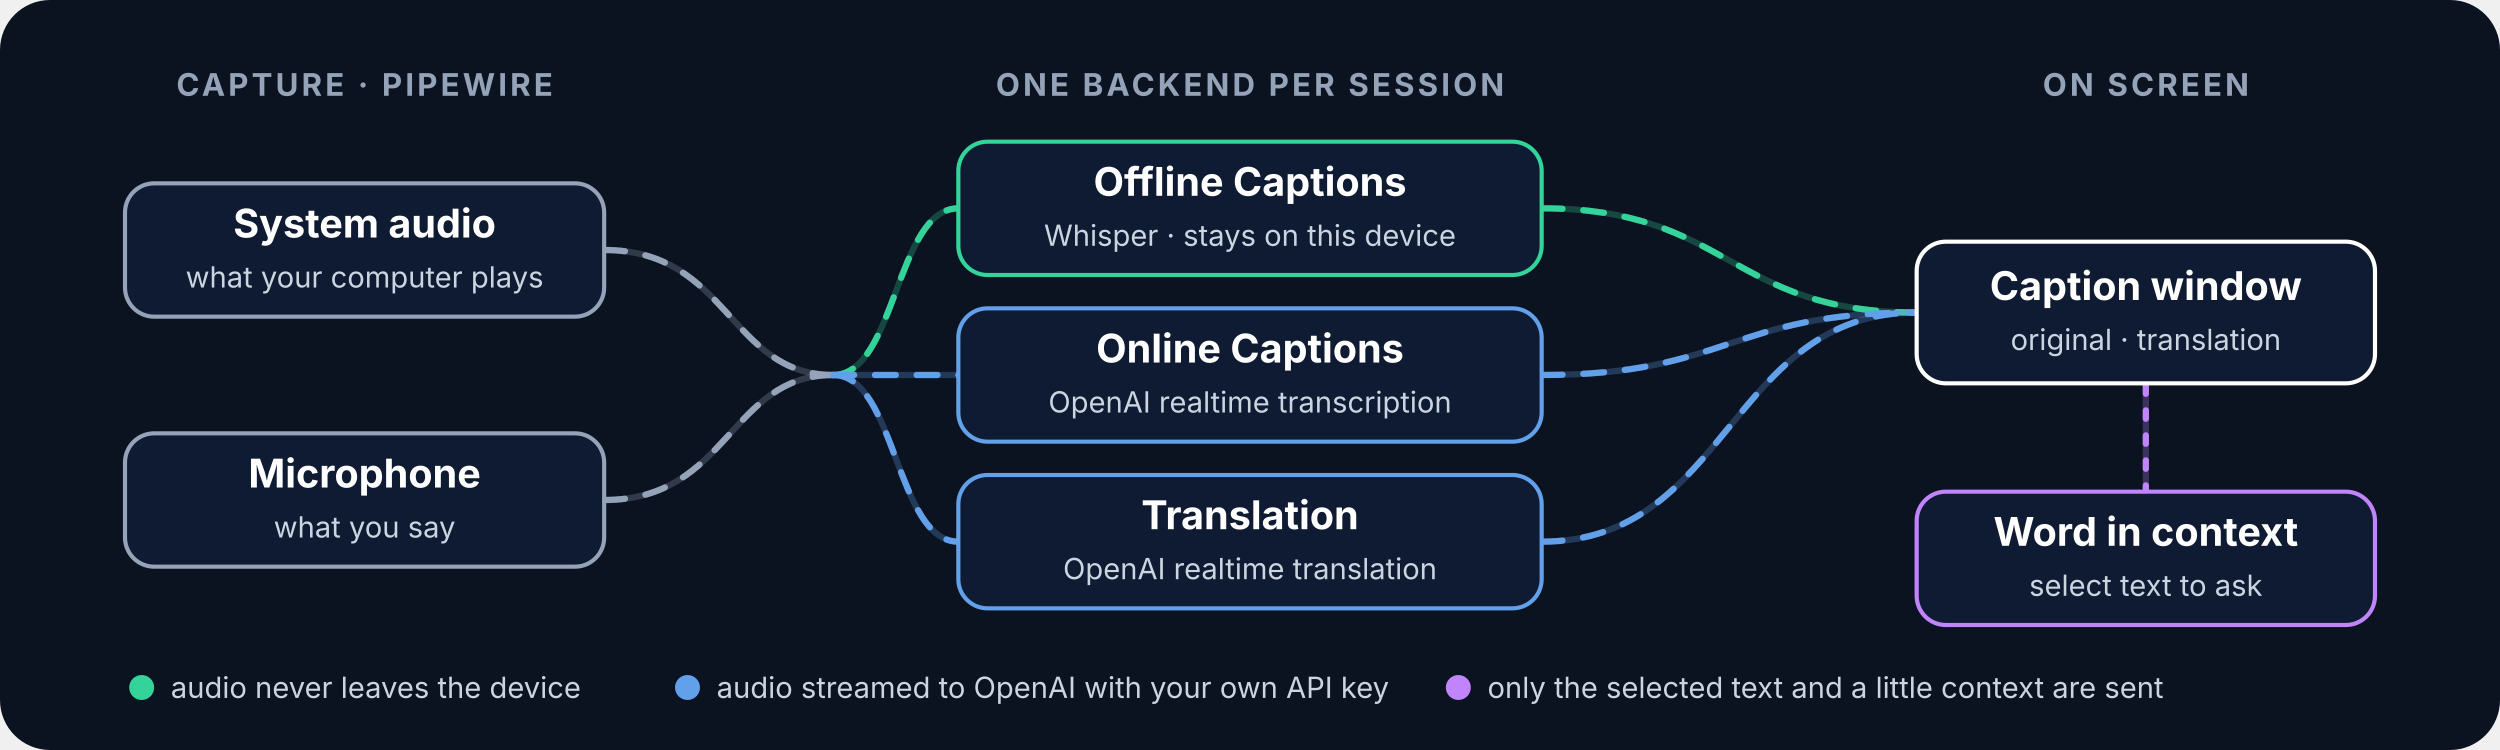
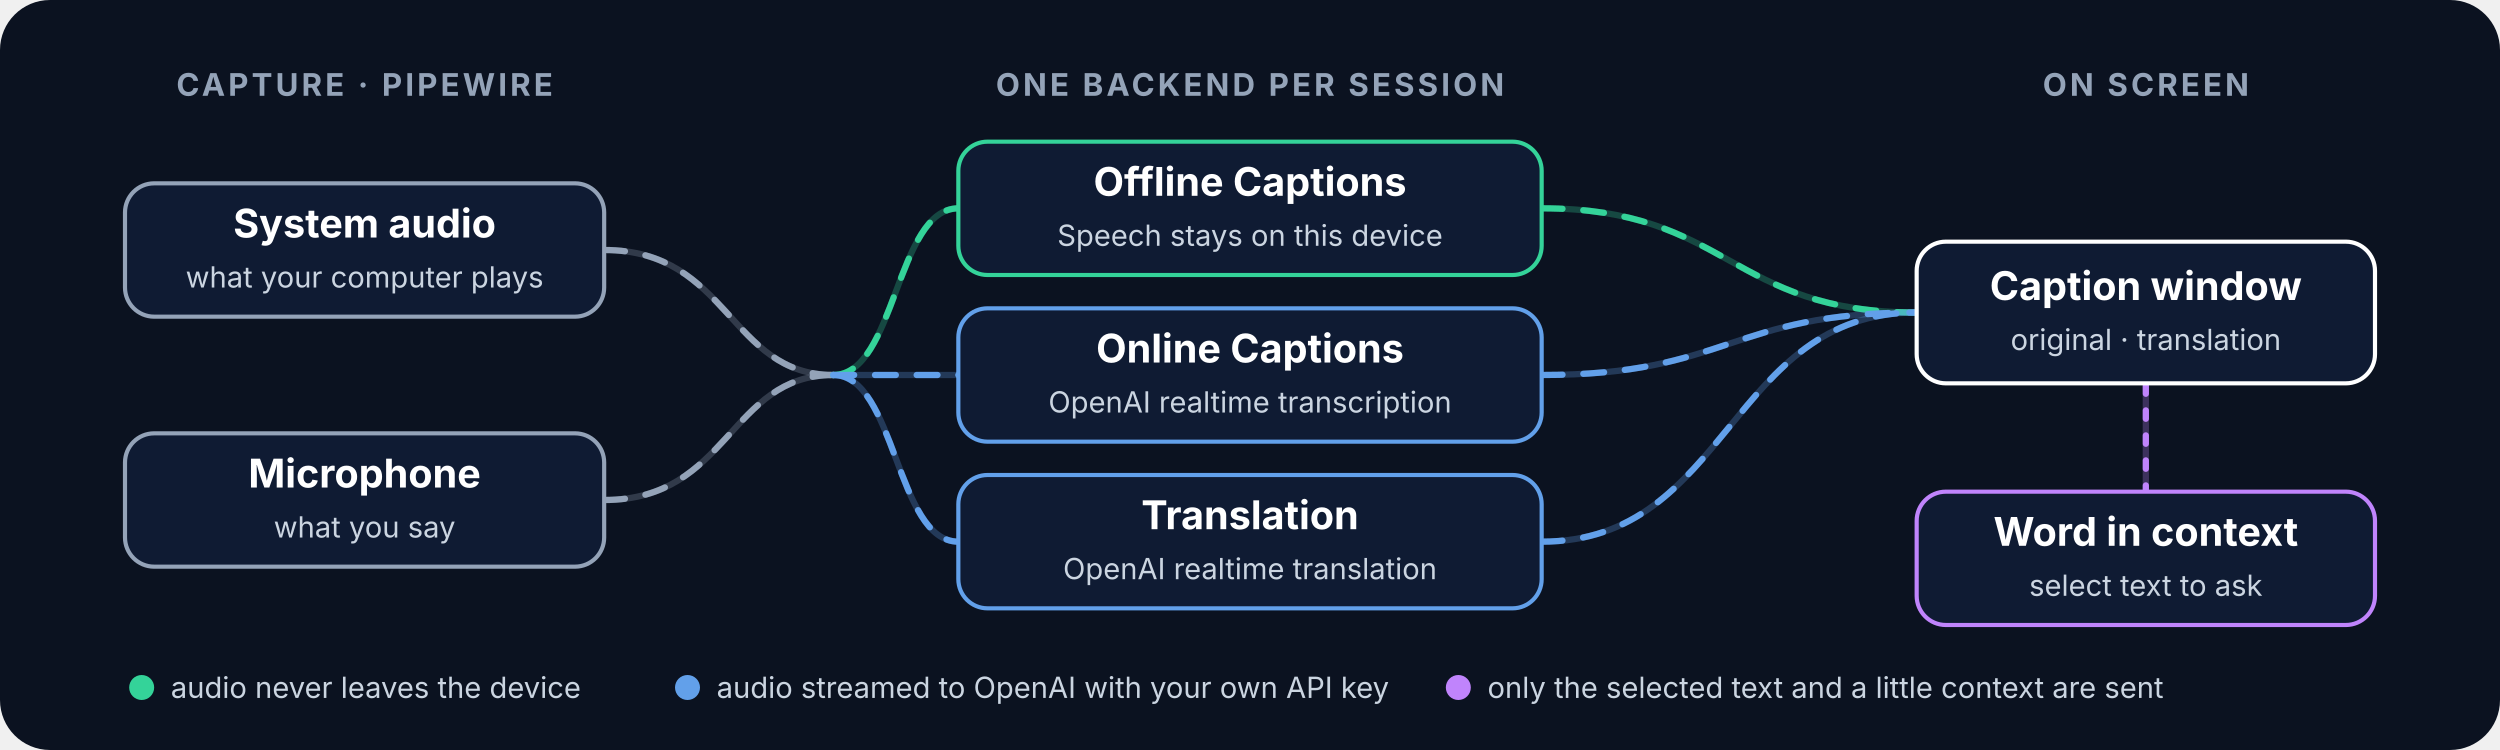
<svg xmlns="http://www.w3.org/2000/svg" viewBox="0 0 1200 360" role="img" aria-labelledby="title desc" font-family="Inter, 'Noto Sans', 'Segoe UI', Roboto, sans-serif">
  <rect width="1200" height="360" rx="24" fill="#0b1220" />
  <text x="175" y="46" font-size="15" font-weight="700" fill="#94a3b8" text-anchor="middle" letter-spacing="1.5">CAPTURE · PIPEWIRE</text>
  <text x="600" y="46" font-size="15" font-weight="700" fill="#94a3b8" text-anchor="middle" letter-spacing="1.5">ONE BACKEND PER SESSION</text>
  <text x="1030" y="46" font-size="15" font-weight="700" fill="#94a3b8" text-anchor="middle" letter-spacing="1.5">ON SCREEN</text>
  <path d="M290 120 C 350 120, 350 180, 400 180" fill="none" stroke="#94a3b8" stroke-opacity="0.28" stroke-width="3" />
  <path d="M290 120 C 350 120, 350 180, 400 180" fill="none" stroke="#94a3b8" stroke-width="3" stroke-linecap="round" stroke-dasharray="10 10">
    <animate attributeName="stroke-dashoffset" dur="1.6s" repeatCount="indefinite" values="40;0" />
  </path>
  <path d="M290 240 C 350 240, 350 180, 400 180" fill="none" stroke="#94a3b8" stroke-opacity="0.28" stroke-width="3" />
  <path d="M290 240 C 350 240, 350 180, 400 180" fill="none" stroke="#94a3b8" stroke-width="3" stroke-linecap="round" stroke-dasharray="10 10">
    <animate attributeName="stroke-dashoffset" dur="1.6s" repeatCount="indefinite" values="40;0" />
  </path>
  <path d="M400 180 C 430 180, 430 100, 460 100" fill="none" stroke="#34d399" stroke-opacity="0.28" stroke-width="3" />
  <path d="M400 180 C 430 180, 430 100, 460 100" fill="none" stroke="#34d399" stroke-width="3" stroke-linecap="round" stroke-dasharray="10 10">
    <animate attributeName="stroke-dashoffset" dur="1.6s" repeatCount="indefinite" values="40;0" />
  </path>
  <path d="M400 180 L 460 180" fill="none" stroke="#62a0ea" stroke-opacity="0.28" stroke-width="3" />
  <path d="M400 180 L 460 180" fill="none" stroke="#62a0ea" stroke-width="3" stroke-linecap="round" stroke-dasharray="10 10">
    <animate attributeName="stroke-dashoffset" dur="1.6s" repeatCount="indefinite" values="40;0" />
  </path>
  <path d="M400 180 C 430 180, 430 260, 460 260" fill="none" stroke="#62a0ea" stroke-opacity="0.28" stroke-width="3" />
  <path d="M400 180 C 430 180, 430 260, 460 260" fill="none" stroke="#62a0ea" stroke-width="3" stroke-linecap="round" stroke-dasharray="10 10">
    <animate attributeName="stroke-dashoffset" dur="1.6s" repeatCount="indefinite" values="40;0" />
  </path>
  <path d="M740 100 C 830 100, 830 150, 920 150" fill="none" stroke="#34d399" stroke-opacity="0.28" stroke-width="3" />
  <path d="M740 100 C 830 100, 830 150, 920 150" fill="none" stroke="#34d399" stroke-width="3" stroke-linecap="round" stroke-dasharray="10 10">
    <animate attributeName="stroke-dashoffset" dur="1.4s" repeatCount="indefinite" values="40;0" />
  </path>
  <path d="M740 180 C 830 180, 830 150, 920 150" fill="none" stroke="#62a0ea" stroke-opacity="0.28" stroke-width="3" />
  <path d="M740 180 C 830 180, 830 150, 920 150" fill="none" stroke="#62a0ea" stroke-width="3" stroke-linecap="round" stroke-dasharray="10 10">
    <animate attributeName="stroke-dashoffset" dur="1.2s" repeatCount="indefinite" values="40;0" />
  </path>
  <path d="M740 260 C 830 260, 830 150, 920 150" fill="none" stroke="#62a0ea" stroke-opacity="0.28" stroke-width="3" />
  <path d="M740 260 C 830 260, 830 150, 920 150" fill="none" stroke="#62a0ea" stroke-width="3" stroke-linecap="round" stroke-dasharray="10 10">
    <animate attributeName="stroke-dashoffset" dur="1.2s" repeatCount="indefinite" values="40;0" />
  </path>
  <path d="M1030 185 L 1030 235" fill="none" stroke="#c084fc" stroke-opacity="0.28" stroke-width="3" />
  <path d="M1030 185 L 1030 235" fill="none" stroke="#c084fc" stroke-width="3" stroke-linecap="round" stroke-dasharray="4 8">
    <animate attributeName="stroke-dashoffset" dur="2.2s" repeatCount="indefinite" values="40;0" />
  </path>
  <g>
    <rect x="60" y="88" width="230" height="64" rx="14" fill="#0f1b33" stroke="#94a3b8" stroke-width="2" />
    <text x="175.0" y="114.0" font-size="19" font-weight="700" fill="#ffffff" text-anchor="middle">System audio</text>
    <text x="175.0" y="138.0" font-size="14" fill="#cbd5e1" text-anchor="middle">what your computer plays</text>
  </g>
  <g>
    <rect x="60" y="208" width="230" height="64" rx="14" fill="#0f1b33" stroke="#94a3b8" stroke-width="2" />
    <text x="175.0" y="234.0" font-size="19" font-weight="700" fill="#ffffff" text-anchor="middle">Microphone</text>
    <text x="175.0" y="258.0" font-size="14" fill="#cbd5e1" text-anchor="middle">what you say</text>
  </g>
  <g>
    <rect x="460" y="68" width="280" height="64" rx="14" fill="#0f1b33" stroke="#34d399" stroke-width="2" />
    <text x="600.0" y="94.0" font-size="19" font-weight="700" fill="#ffffff" text-anchor="middle">Offline Captions</text>
-     <text x="600.0" y="118.0" font-size="14" fill="#cbd5e1" text-anchor="middle">Whisper · stays on this device</text>
+     <text x="600.0" y="118.0" font-size="14" fill="#cbd5e1" text-anchor="middle">Speech stays on this device</text>
  </g>
  <g>
    <rect x="460" y="148" width="280" height="64" rx="14" fill="#0f1b33" stroke="#62a0ea" stroke-width="2" />
    <text x="600.0" y="174.0" font-size="19" font-weight="700" fill="#ffffff" text-anchor="middle">Online Captions</text>
    <text x="600.0" y="198.0" font-size="14" fill="#cbd5e1" text-anchor="middle">OpenAI realtime transcription</text>
  </g>
  <g>
    <rect x="460" y="228" width="280" height="64" rx="14" fill="#0f1b33" stroke="#62a0ea" stroke-width="2" />
    <text x="600.0" y="254.0" font-size="19" font-weight="700" fill="#ffffff" text-anchor="middle">Translation</text>
    <text x="600.0" y="278.0" font-size="14" fill="#cbd5e1" text-anchor="middle">OpenAI realtime translation</text>
  </g>
  <g>
    <rect x="920" y="116" width="220" height="68" rx="14" fill="#0f1b33" stroke="#ffffff" stroke-width="2" />
    <text x="1030.0" y="144.0" font-size="19" font-weight="700" fill="#ffffff" text-anchor="middle">Caption window</text>
    <text x="1030.0" y="168.0" font-size="14" fill="#cbd5e1" text-anchor="middle">original · translation</text>
  </g>
  <g>
    <rect x="920" y="236" width="220" height="64" rx="14" fill="#0f1b33" stroke="#c084fc" stroke-width="2" />
    <text x="1030.0" y="262.0" font-size="19" font-weight="700" fill="#ffffff" text-anchor="middle">Word in context</text>
    <text x="1030.0" y="286.0" font-size="14" fill="#cbd5e1" text-anchor="middle">select text to ask</text>
  </g>
  <g font-size="14" fill="#cbd5e1">
    <circle cx="68" cy="330" r="6" fill="#34d399" />
    <text x="82" y="335">audio never leaves the device</text>
    <circle cx="330" cy="330" r="6" fill="#62a0ea" />
    <text x="344" y="335">audio streamed to OpenAI with your own API key</text>
    <circle cx="700" cy="330" r="6" fill="#c084fc" />
    <text x="714" y="335">only the selected text and a little context are sent</text>
  </g>
</svg>
